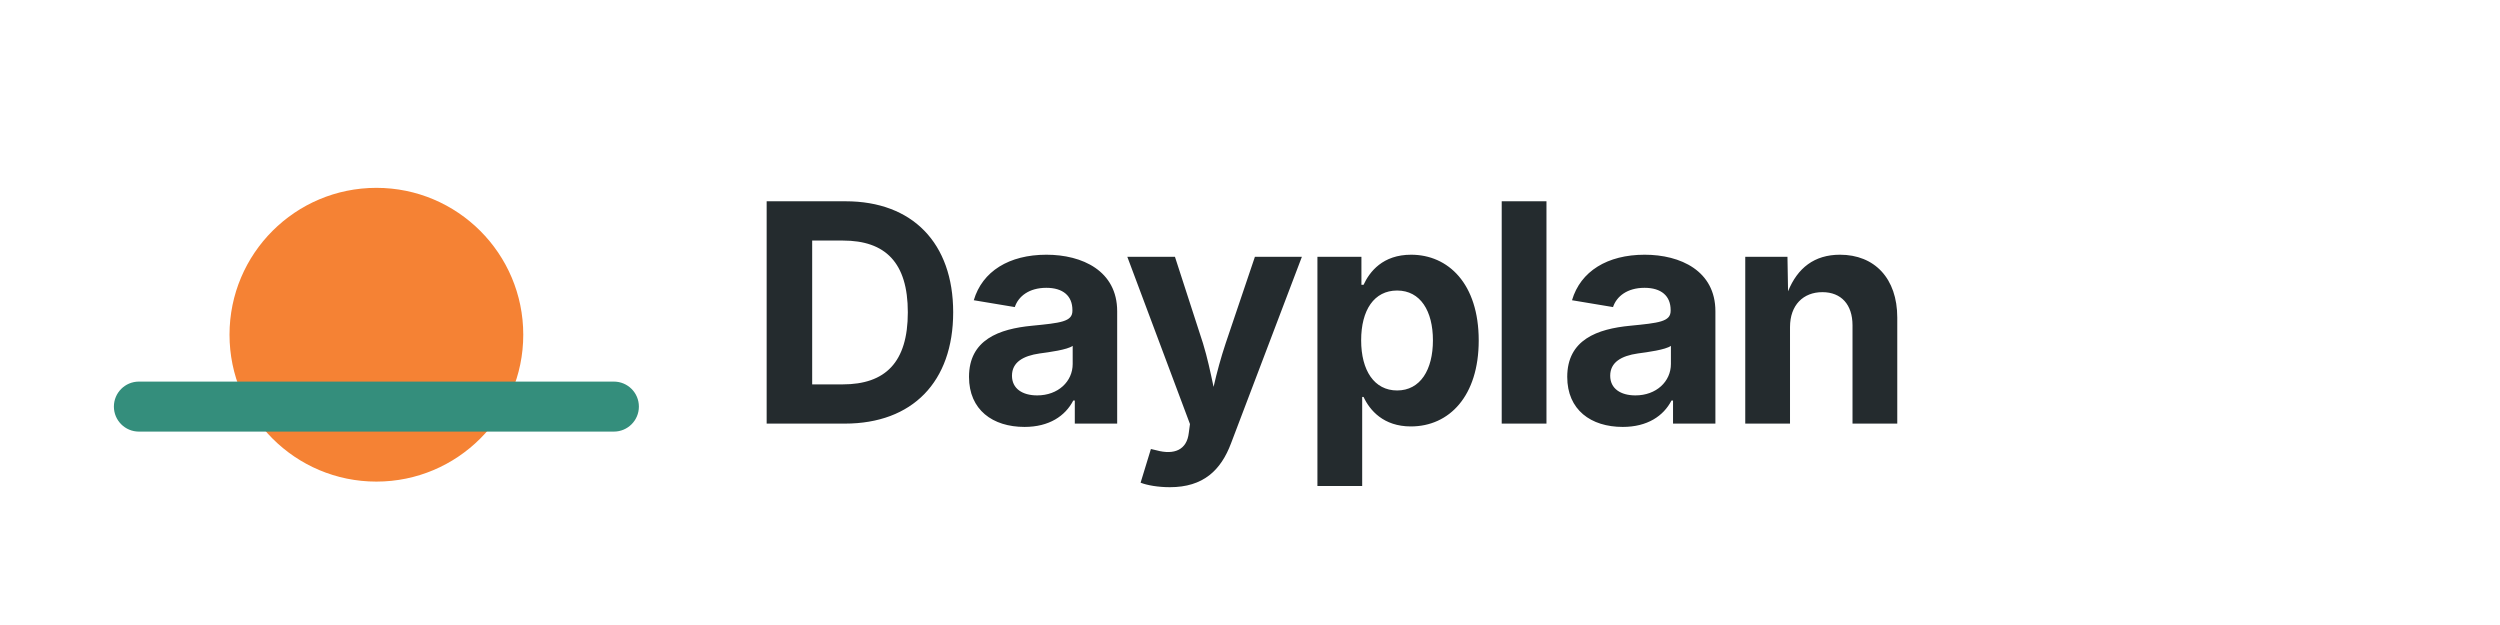
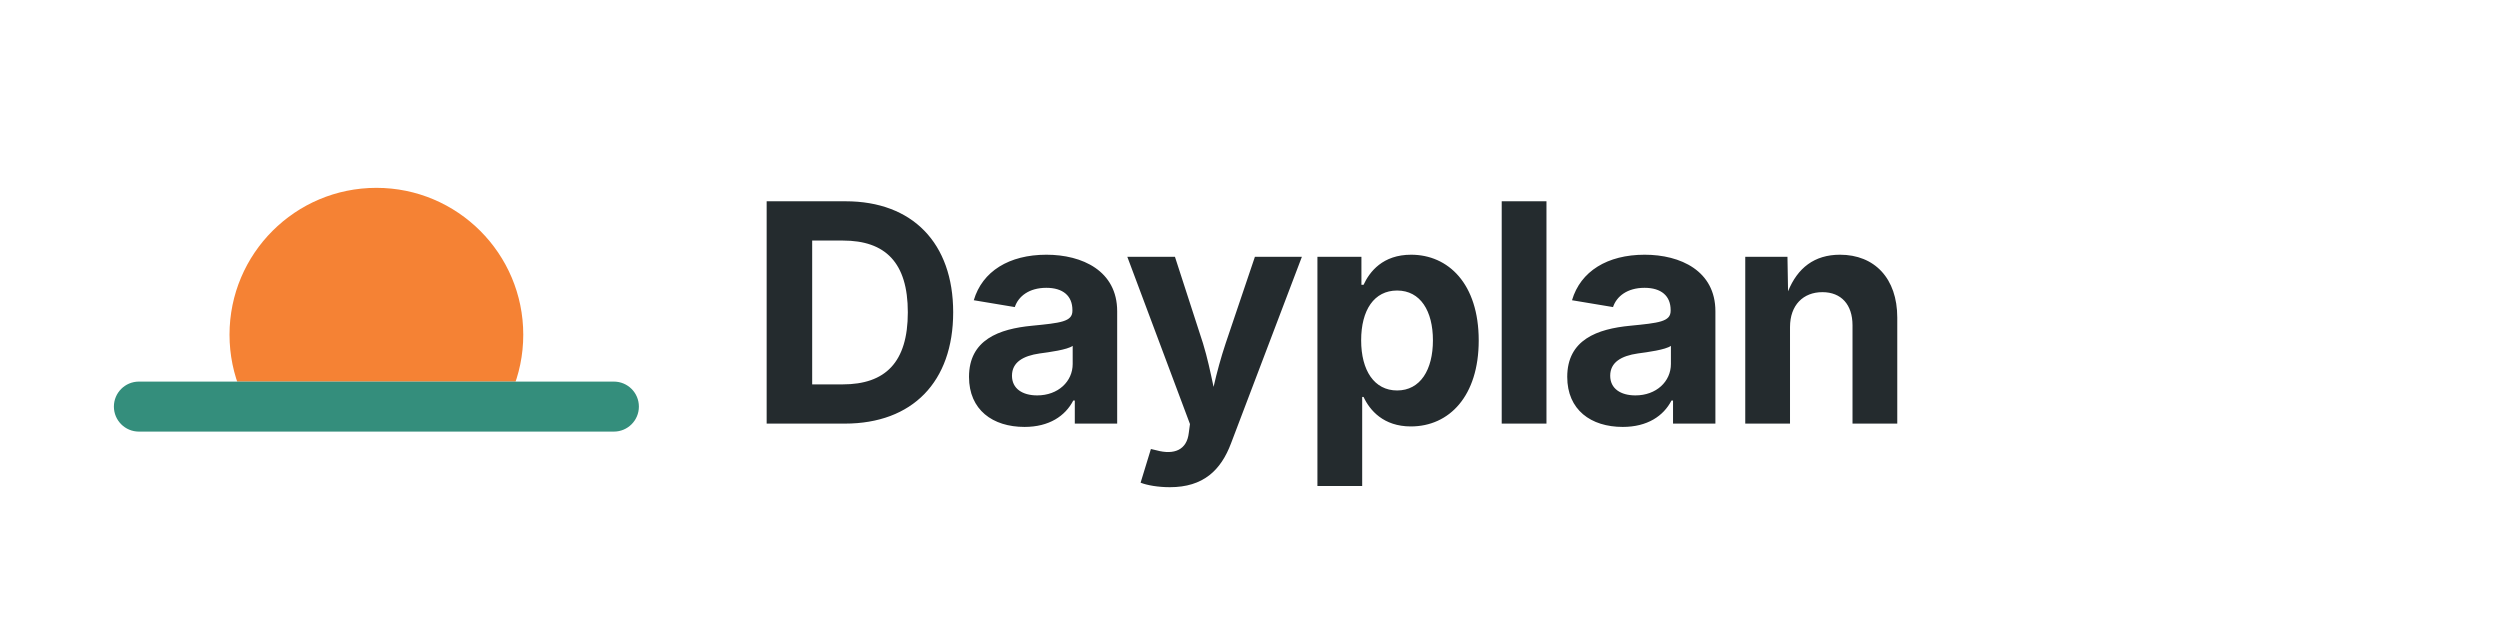
<svg xmlns="http://www.w3.org/2000/svg" width="720" height="180" viewBox="0 0 720 180" role="img" aria-labelledby="title description">
+   <defs>
+     <clipPath id="sun-cap-light" clipPathUnits="userSpaceOnUse">
+       <rect x="0" y="0" width="192" height="111" />
+     </clipPath>
+   </defs>
  <g transform="translate(22 10) scale(0.9)" aria-hidden="true">
-     <circle cx="96" cy="96" r="47" fill="#F58234" />
+     <circle cx="96" cy="96" r="47" fill="#F58234" clip-path="url(#sun-cap-light)" />
    <rect x="12" y="111" width="168" height="16" rx="8" fill="#348E7C" />
  </g>
  <text x="215" y="122" fill="#242B2E" font-family="Inter, ui-sans-serif, system-ui, -apple-system, BlinkMacSystemFont, 'Segoe UI', sans-serif" font-size="88" font-weight="650" letter-spacing="-2.4">Dayplan</text>
</svg>
